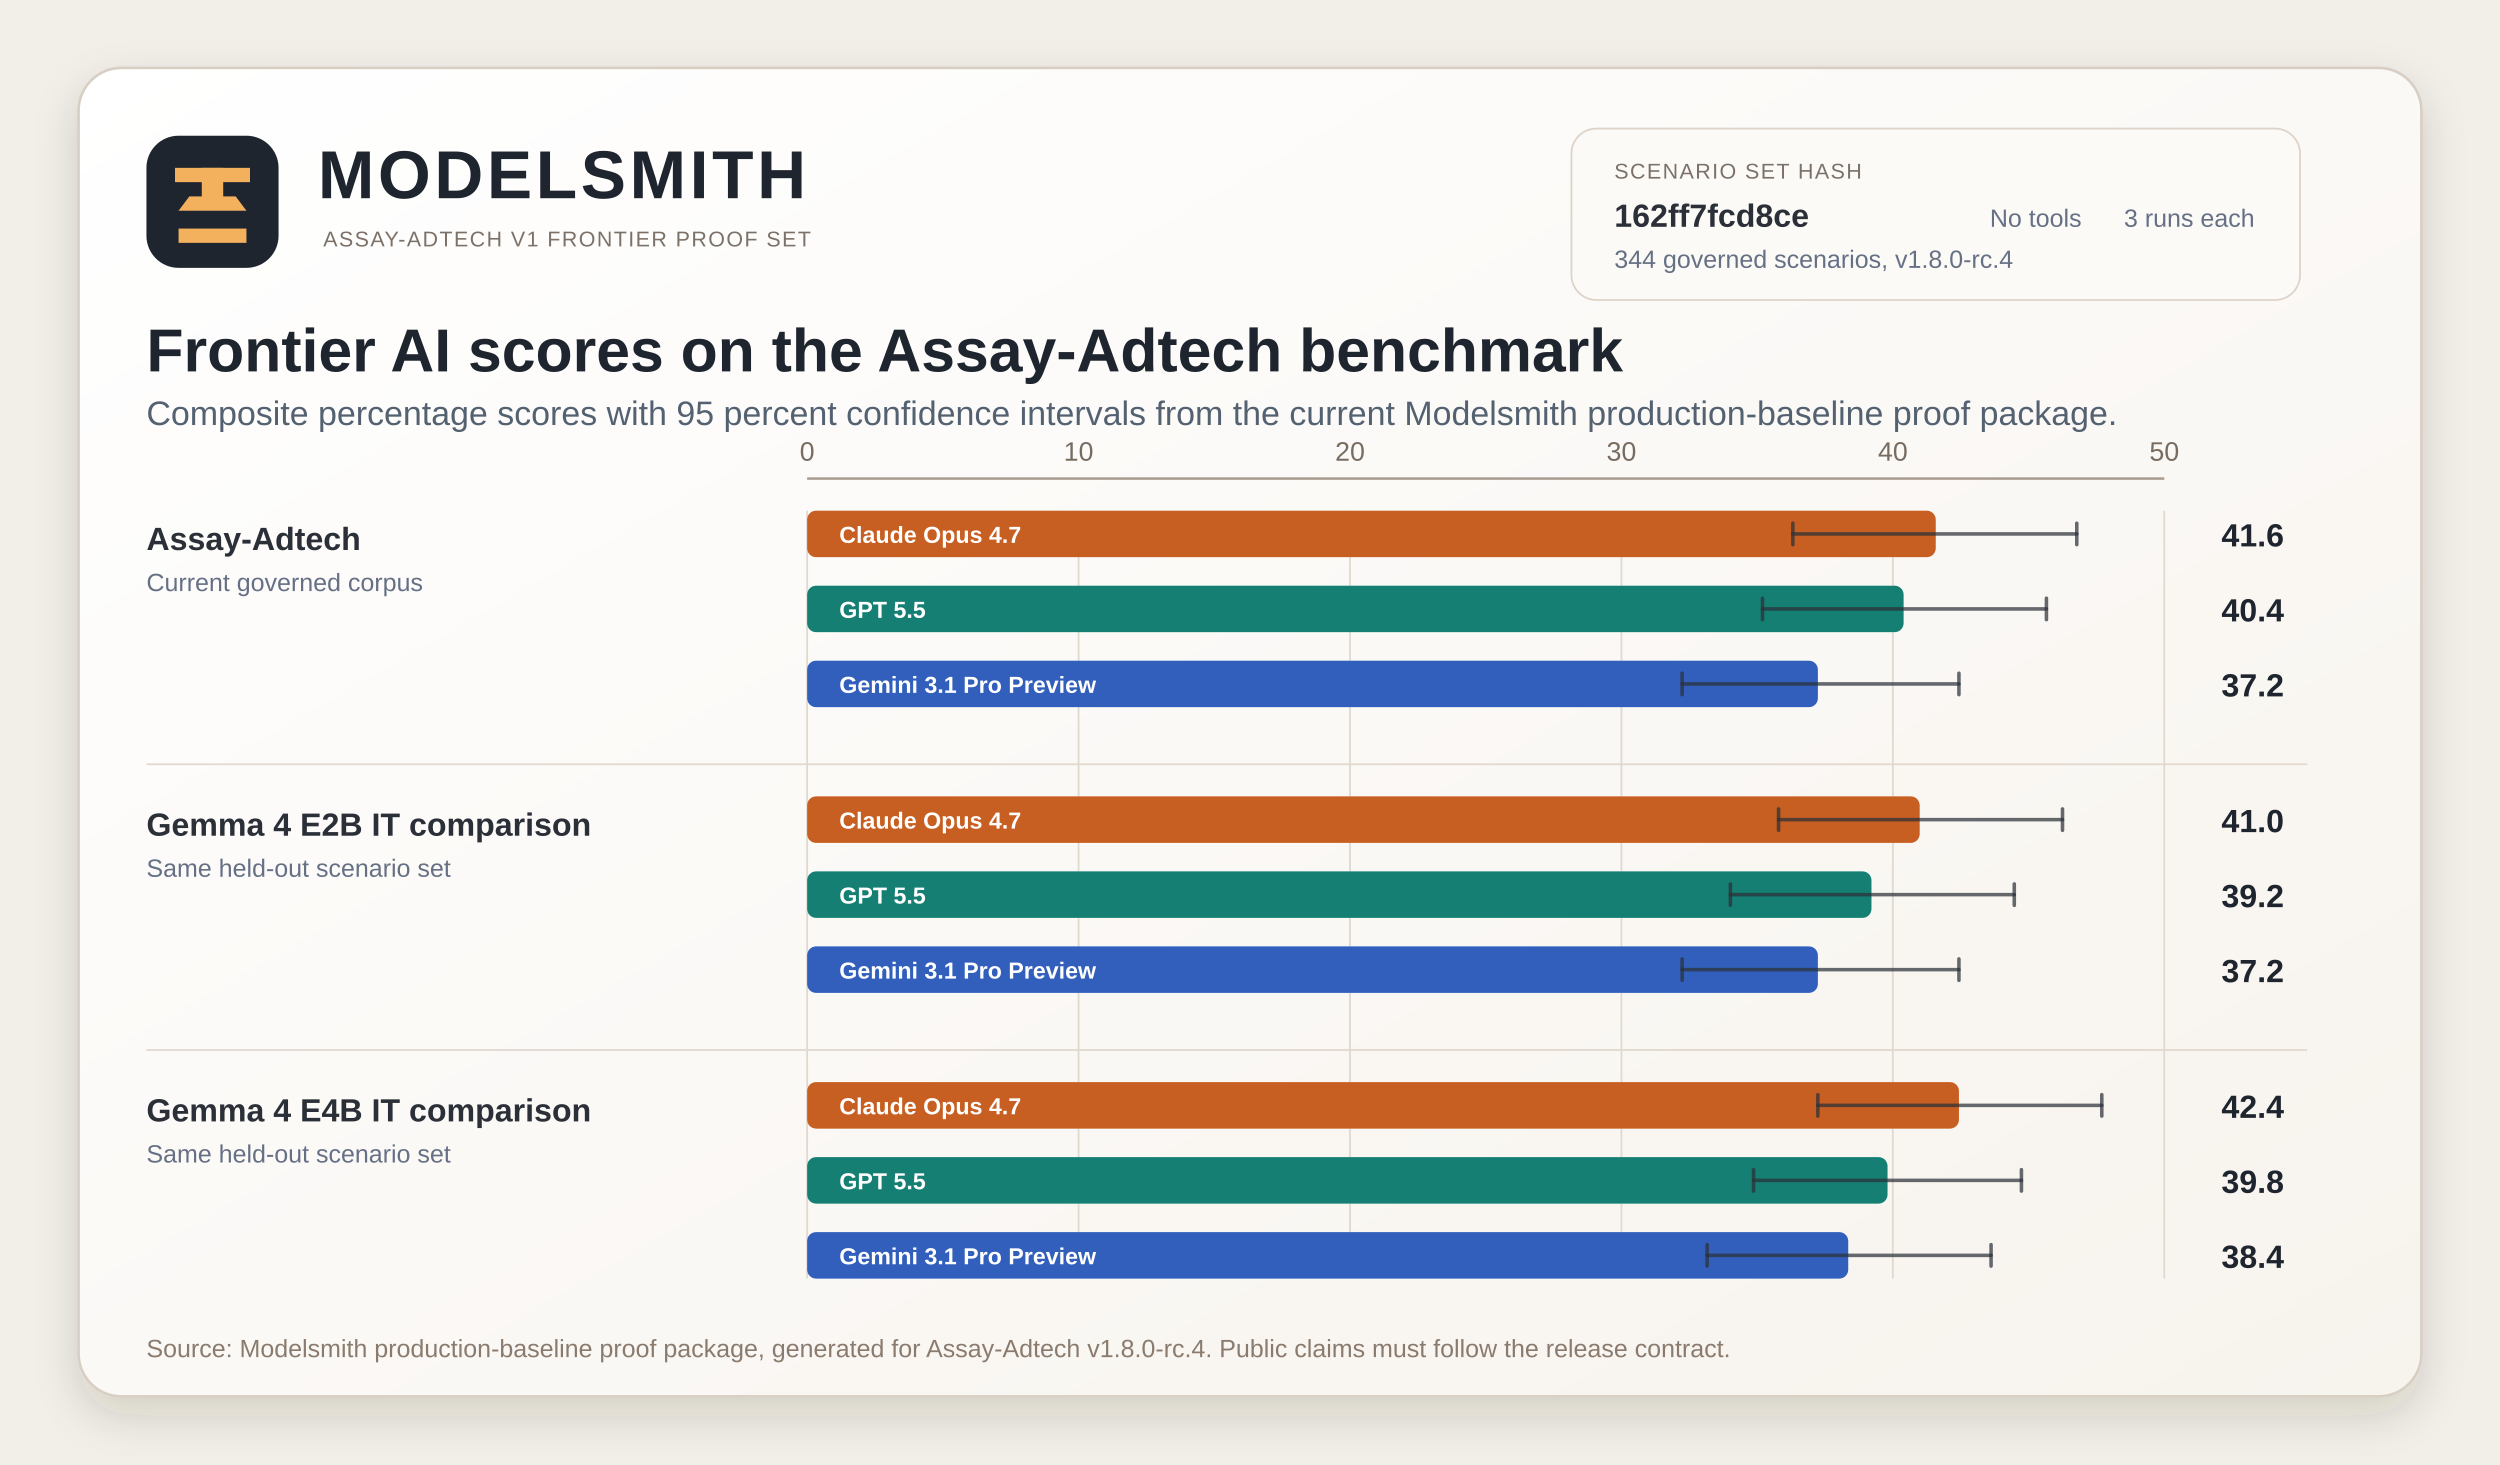
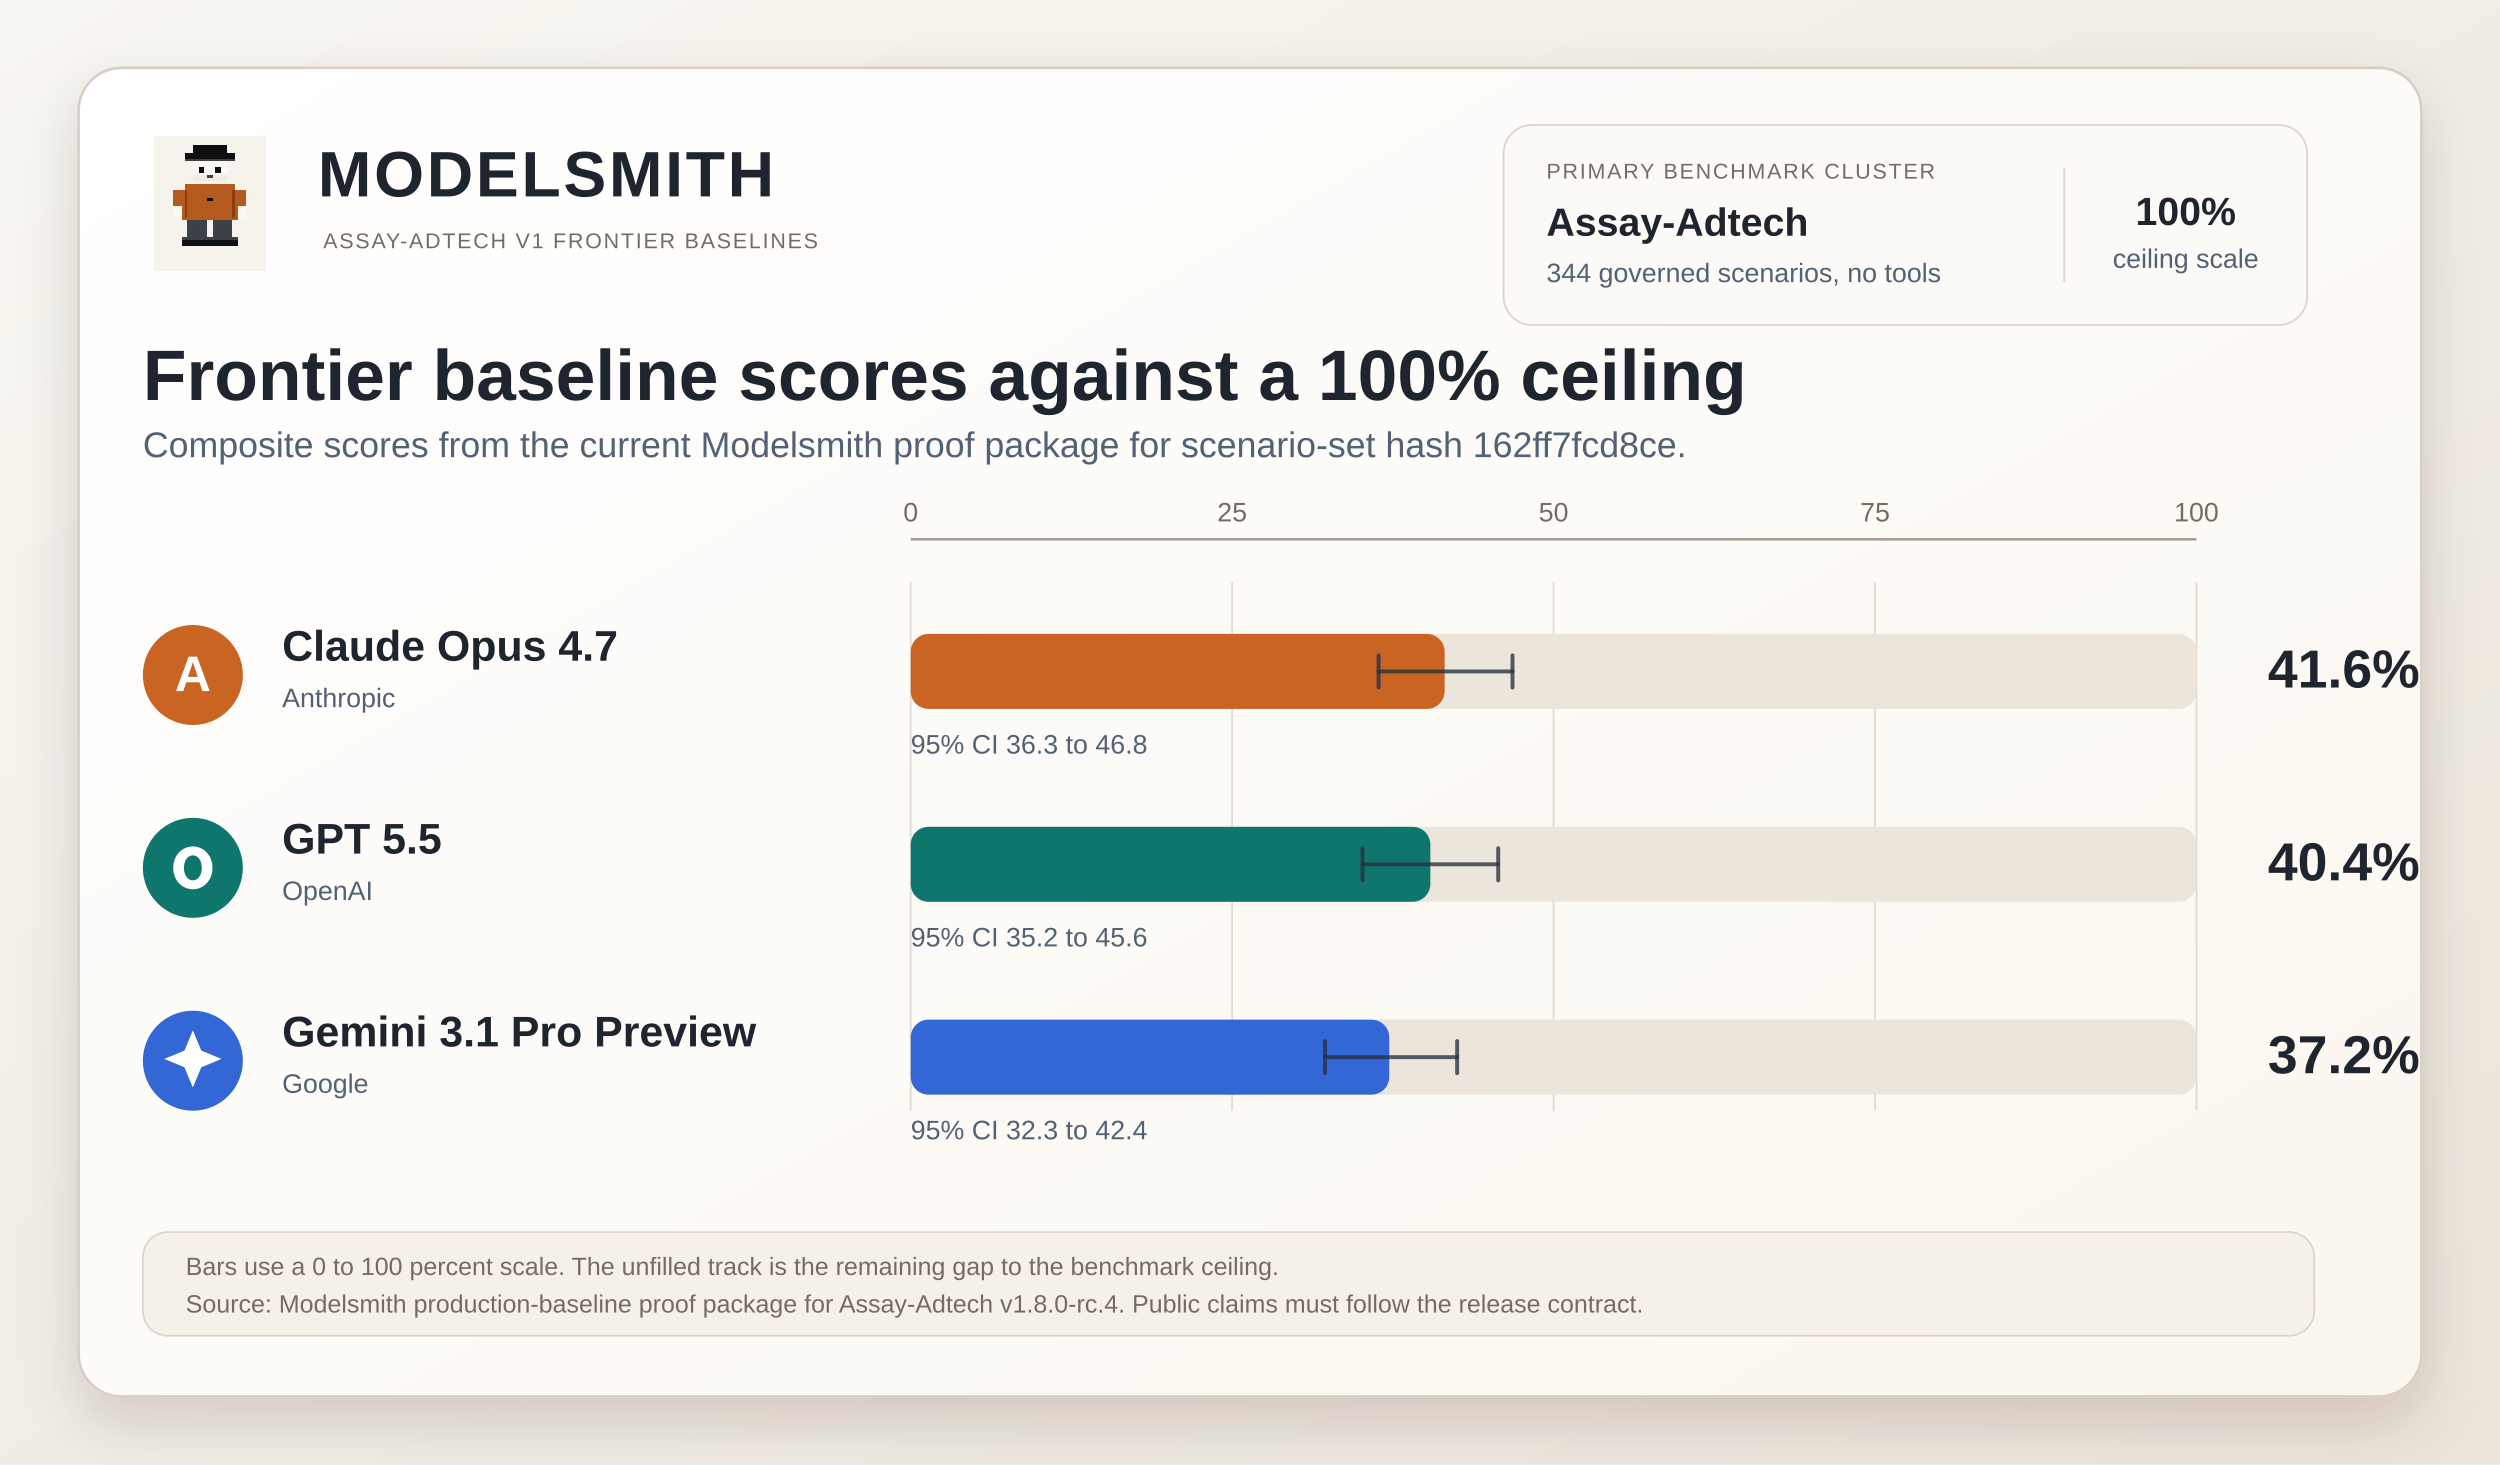
<svg xmlns="http://www.w3.org/2000/svg" width="1400" height="820" viewBox="0 0 1400 820" role="img" aria-labelledby="title desc">
  <defs>
-     <linearGradient id="panel" x1="0" y1="0" x2="1" y2="1">
+     <linearGradient id="page" x1="0" y1="0" x2="1" y2="1">
+       <stop offset="0" stop-color="#f8f6f1" />
+       <stop offset="1" stop-color="#ebe4da" />
+     </linearGradient>
+     <linearGradient id="card" x1="0" y1="0" x2="1" y2="1">
      <stop offset="0" stop-color="#ffffff" />
-       <stop offset="1" stop-color="#f7f3ed" />
+       <stop offset="1" stop-color="#fbf7ef" />
    </linearGradient>
-     <filter id="shadow" x="-5%" y="-5%" width="110%" height="110%">
-       <feDropShadow dx="0" dy="10" stdDeviation="12" flood-color="#2b2118" flood-opacity="0.16" />
+     <filter id="shadow" x="-6%" y="-8%" width="112%" height="116%">
+       <feDropShadow dx="0" dy="14" stdDeviation="16" flood-color="#2b2118" flood-opacity="0.15" />
    </filter>
    <style>
-       .bg { fill: #f2eee8; }
-       .card { fill: url(#panel); stroke: #d8cfc4; stroke-width: 1.5; filter: url(#shadow); }
+       text { font-family: Arial, sans-serif; }
+       .bg { fill: url(#page); }
+       .card { fill: url(#card); stroke: #d8cfc4; stroke-width: 1.5; filter: url(#shadow); }
      .ink { fill: #1f252e; }
-       .muted { fill: #667085; }
-       .fine { fill: #8a7b6e; }
-       .grid { stroke: #e1d8ce; stroke-width: 1; }
+       .muted { fill: #526174; }
+       .fine { fill: #756b62; }
+       .tiny { fill: #756b62; font: 12px Arial, sans-serif; letter-spacing: 1px; }
+       .brand { fill: #1f252e; font: 800 36px Arial, sans-serif; letter-spacing: 1.5px; }
+       .headline { fill: #1f252e; font: 800 40px Arial, sans-serif; }
+       .subhead { fill: #526174; font: 20px Arial, sans-serif; }
+       .label { fill: #1f252e; font: 800 22px Arial, sans-serif; }
+       .model { fill: #1f252e; font: 800 24px Arial, sans-serif; }
+       .lab { fill: #526174; font: 15px Arial, sans-serif; }
+       .score { fill: #1f252e; font: 800 30px Arial, sans-serif; }
+       .scoreSmall { fill: #526174; font: 15px Arial, sans-serif; }
+       .tick { fill: #756b62; font: 15px Arial, sans-serif; }
+       .grid { stroke: #e3d9ce; stroke-width: 1; }
      .axis { stroke: #a89b8f; stroke-width: 1.4; }
-       .tick { fill: #786c61; font: 15px Arial, sans-serif; }
-       .label { fill: #2b3038; font: 700 18px Arial, sans-serif; }
-       .small { fill: #667085; font: 14px Arial, sans-serif; }
-       .tiny { fill: #7b7168; font: 12px Arial, sans-serif; letter-spacing: 0.8px; }
-       .brand { fill: #1f252e; font: 800 38px Arial, sans-serif; letter-spacing: 2px; }
-       .headline { fill: #1f252e; font: 800 34px Arial, sans-serif; }
-       .subhead { fill: #536171; font: 19px Arial, sans-serif; }
-       .score { fill: #1f252e; font: 800 18px Arial, sans-serif; }
-       .barLabel { fill: #ffffff; font: 700 13px Arial, sans-serif; }
-       .ci { stroke: #2b3038; stroke-width: 2; stroke-linecap: round; opacity: 0.72; }
-       .claude { fill: #c75f22; }
-       .gpt { fill: #157f73; }
-       .gemini { fill: #315fbb; }
-       .claudeSoft { fill: #f5d7c4; }
-       .gptSoft { fill: #cde9e4; }
-       .geminiSoft { fill: #d7e1fb; }
-       text { font-family: Arial, sans-serif; }
+       .track { fill: #ebe5dc; }
+       .ci { stroke: #27313f; stroke-width: 2.2; stroke-linecap: round; opacity: 0.78; }
+       .anthropic { fill: #c96423; }
+       .openai { fill: #0f766e; }
+       .google { fill: #3467d6; }
    </style>
  </defs>
  <rect class="bg" width="1400" height="820" />
  <rect class="card" x="44" y="38" width="1312" height="744" rx="24" />
-   <g transform="translate(82 76)">
-     <rect x="0" y="0" width="74" height="74" rx="18" fill="#1f252e" />
-     <path d="M18 52h38v8H18z" fill="#f3b15e" />
-     <path d="M24 34h26l6 8H18z" fill="#f3b15e" />
-     <path d="M31 18h12v20H31z" fill="#f3b15e" />
-     <path d="M16 18h42v8H16z" fill="#f3b15e" />
-     <circle cx="25" cy="46" r="3.5" fill="#1f252e" />
-     <circle cx="49" cy="46" r="3.5" fill="#1f252e" />
-     <text class="brand" x="96" y="35">MODELSMITH</text>
-     <text class="tiny" x="99" y="62">ASSAY-ADTECH V1 FRONTIER PROOF SET</text>
+   <g transform="translate(80 76)">
+     <svg x="6" y="0" width="63" height="76" viewBox="0 0 40 48" shape-rendering="crispEdges" fill="none">
+       <rect width="40" height="48" fill="#F6F3EC" />
+       <rect x="14" y="3" width="12" height="3" fill="#0E0F11" />
+       <rect x="11" y="6" width="18" height="2" fill="#0E0F11" />
+       <rect x="11" y="8" width="18" height="1" fill="#3E4148" />
+       <rect x="14" y="9" width="12" height="7" fill="#FBF8F2" />
+       <rect x="14" y="14" width="12" height="2" fill="#EFEBE1" />
+       <rect x="16" y="11" width="2" height="2" fill="#0E0F11" />
+       <rect x="22" y="11" width="2" height="2" fill="#0E0F11" />
+       <rect x="19" y="14" width="2" height="1" fill="#3E4148" />
+       <rect x="18" y="16" width="4" height="1" fill="#FBF8F2" />
+       <rect x="11" y="17" width="18" height="2" fill="#B45A1E" />
+       <rect x="10" y="19" width="20" height="11" fill="#B45A1E" />
+       <rect x="11" y="19" width="1" height="10" fill="#8A3F11" />
+       <rect x="28" y="19" width="1" height="10" fill="#8A3F11" />
+       <rect x="19" y="22" width="2" height="1" fill="#0E0F11" />
+       <rect x="12" y="30" width="7" height="6" fill="#3E4148" />
+       <rect x="21" y="30" width="7" height="6" fill="#3E4148" />
+       <rect x="10" y="36" width="10" height="3" fill="#0E0F11" />
+       <rect x="20" y="36" width="10" height="3" fill="#0E0F11" />
+       <rect x="10" y="36" width="10" height="1" fill="#3E4148" />
+       <rect x="20" y="36" width="10" height="1" fill="#3E4148" />
+       <rect x="7" y="19" width="3" height="6" fill="#B45A1E" />
+       <rect x="7" y="25" width="3" height="4" fill="#FBF8F2" />
+       <rect x="30" y="19" width="3" height="6" fill="#B45A1E" />
+       <rect x="30" y="25" width="3" height="4" fill="#FBF8F2" />
+     </svg>
+     <text class="brand" x="98" y="34">MODELSMITH</text>
+     <text class="tiny" x="101" y="63">ASSAY-ADTECH V1 FRONTIER BASELINES</text>
  </g>
-   <g transform="translate(880 72)">
-     <rect x="0" y="0" width="408" height="96" rx="14" fill="#fbfaf7" stroke="#ddd3c9" />
-     <text class="tiny" x="24" y="28">SCENARIO SET HASH</text>
-     <text class="label" x="24" y="55">162ff7fcd8ce</text>
-     <text class="small" x="24" y="78">344 governed scenarios, v1.8.0-rc.4</text>
-     <text class="small" x="260" y="55" text-anchor="middle">No tools</text>
-     <text class="small" x="346" y="55" text-anchor="middle">3 runs each</text>
+   <g transform="translate(842 70)">
+     <rect x="0" y="0" width="450" height="112" rx="16" fill="#fbfaf7" stroke="#ddd3c9" />
+     <text class="tiny" x="24" y="30">PRIMARY BENCHMARK CLUSTER</text>
+     <text class="label" x="24" y="62">Assay-Adtech</text>
+     <text class="lab" x="24" y="88">344 governed scenarios, no tools</text>
+     <line x1="314" y1="24" x2="314" y2="88" stroke="#ddd3c9" />
+     <text class="label" x="382" y="56" text-anchor="middle">100%</text>
+     <text class="lab" x="382" y="80" text-anchor="middle">ceiling scale</text>
  </g>
-   <text class="headline" x="82" y="208">Frontier AI scores on the Assay-Adtech benchmark</text>
-   <text class="subhead" x="82" y="238">Composite percentage scores with 95 percent confidence intervals from the current Modelsmith production-baseline proof package.</text>
-   <g transform="translate(82 286)">
-     <line class="grid" x1="370" y1="0" x2="370" y2="430" />
-     <line class="grid" x1="522" y1="0" x2="522" y2="430" />
-     <line class="grid" x1="674" y1="0" x2="674" y2="430" />
-     <line class="grid" x1="826" y1="0" x2="826" y2="430" />
-     <line class="grid" x1="978" y1="0" x2="978" y2="430" />
-     <line class="grid" x1="1130" y1="0" x2="1130" y2="430" />
-     <line class="axis" x1="370" y1="-18" x2="1130" y2="-18" />
-     <text class="tick" x="370" y="-28" text-anchor="middle">0</text>
-     <text class="tick" x="522" y="-28" text-anchor="middle">10</text>
-     <text class="tick" x="674" y="-28" text-anchor="middle">20</text>
-     <text class="tick" x="826" y="-28" text-anchor="middle">30</text>
-     <text class="tick" x="978" y="-28" text-anchor="middle">40</text>
-     <text class="tick" x="1130" y="-28" text-anchor="middle">50</text>
-     <text class="label" x="0" y="22">Assay-Adtech</text>
-     <text class="small" x="0" y="45">Current governed corpus</text>
-     <rect class="claudeSoft" x="370" y="0" width="632" height="26" rx="5" />
-     <rect class="claude" x="370" y="0" width="632" height="26" rx="5" />
-     <line class="ci" x1="922" y1="13" x2="1081" y2="13" />
-     <line class="ci" x1="922" y1="7" x2="922" y2="19" />
-     <line class="ci" x1="1081" y1="7" x2="1081" y2="19" />
-     <text class="barLabel" x="388" y="18">Claude Opus 4.7</text>
-     <text class="score" x="1162" y="20">41.6</text>
-     <rect class="gptSoft" x="370" y="42" width="614" height="26" rx="5" />
-     <rect class="gpt" x="370" y="42" width="614" height="26" rx="5" />
-     <line class="ci" x1="905" y1="55" x2="1064" y2="55" />
-     <line class="ci" x1="905" y1="49" x2="905" y2="61" />
-     <line class="ci" x1="1064" y1="49" x2="1064" y2="61" />
-     <text class="barLabel" x="388" y="60">GPT 5.5</text>
-     <text class="score" x="1162" y="62">40.4</text>
-     <rect class="geminiSoft" x="370" y="84" width="566" height="26" rx="5" />
-     <rect class="gemini" x="370" y="84" width="566" height="26" rx="5" />
-     <line class="ci" x1="860" y1="97" x2="1015" y2="97" />
-     <line class="ci" x1="860" y1="91" x2="860" y2="103" />
-     <line class="ci" x1="1015" y1="91" x2="1015" y2="103" />
-     <text class="barLabel" x="388" y="102">Gemini 3.1 Pro Preview</text>
-     <text class="score" x="1162" y="104">37.2</text>
-     <line class="grid" x1="0" y1="142" x2="1210" y2="142" />
-     <text class="label" x="0" y="182">Gemma 4 E2B IT comparison</text>
-     <text class="small" x="0" y="205">Same held-out scenario set</text>
-     <rect class="claudeSoft" x="370" y="160" width="623" height="26" rx="5" />
-     <rect class="claude" x="370" y="160" width="623" height="26" rx="5" />
-     <line class="ci" x1="914" y1="173" x2="1073" y2="173" />
-     <line class="ci" x1="914" y1="167" x2="914" y2="179" />
-     <line class="ci" x1="1073" y1="167" x2="1073" y2="179" />
-     <text class="barLabel" x="388" y="178">Claude Opus 4.7</text>
-     <text class="score" x="1162" y="180">41.0</text>
-     <rect class="gptSoft" x="370" y="202" width="596" height="26" rx="5" />
-     <rect class="gpt" x="370" y="202" width="596" height="26" rx="5" />
-     <line class="ci" x1="887" y1="215" x2="1046" y2="215" />
-     <line class="ci" x1="887" y1="209" x2="887" y2="221" />
-     <line class="ci" x1="1046" y1="209" x2="1046" y2="221" />
-     <text class="barLabel" x="388" y="220">GPT 5.5</text>
-     <text class="score" x="1162" y="222">39.2</text>
-     <rect class="geminiSoft" x="370" y="244" width="566" height="26" rx="5" />
-     <rect class="gemini" x="370" y="244" width="566" height="26" rx="5" />
-     <line class="ci" x1="860" y1="257" x2="1015" y2="257" />
-     <line class="ci" x1="860" y1="251" x2="860" y2="263" />
-     <line class="ci" x1="1015" y1="251" x2="1015" y2="263" />
-     <text class="barLabel" x="388" y="262">Gemini 3.1 Pro Preview</text>
-     <text class="score" x="1162" y="264">37.2</text>
-     <line class="grid" x1="0" y1="302" x2="1210" y2="302" />
-     <text class="label" x="0" y="342">Gemma 4 E4B IT comparison</text>
-     <text class="small" x="0" y="365">Same held-out scenario set</text>
-     <rect class="claudeSoft" x="370" y="320" width="645" height="26" rx="5" />
-     <rect class="claude" x="370" y="320" width="645" height="26" rx="5" />
-     <line class="ci" x1="936" y1="333" x2="1095" y2="333" />
-     <line class="ci" x1="936" y1="327" x2="936" y2="339" />
-     <line class="ci" x1="1095" y1="327" x2="1095" y2="339" />
-     <text class="barLabel" x="388" y="338">Claude Opus 4.7</text>
-     <text class="score" x="1162" y="340">42.4</text>
-     <rect class="gptSoft" x="370" y="362" width="605" height="26" rx="5" />
-     <rect class="gpt" x="370" y="362" width="605" height="26" rx="5" />
-     <line class="ci" x1="900" y1="375" x2="1050" y2="375" />
-     <line class="ci" x1="900" y1="369" x2="900" y2="381" />
-     <line class="ci" x1="1050" y1="369" x2="1050" y2="381" />
-     <text class="barLabel" x="388" y="380">GPT 5.5</text>
-     <text class="score" x="1162" y="382">39.8</text>
-     <rect class="geminiSoft" x="370" y="404" width="583" height="26" rx="5" />
-     <rect class="gemini" x="370" y="404" width="583" height="26" rx="5" />
-     <line class="ci" x1="874" y1="417" x2="1033" y2="417" />
-     <line class="ci" x1="874" y1="411" x2="874" y2="423" />
-     <line class="ci" x1="1033" y1="411" x2="1033" y2="423" />
-     <text class="barLabel" x="388" y="422">Gemini 3.1 Pro Preview</text>
-     <text class="score" x="1162" y="424">38.4</text>
+   <text class="headline" x="80" y="224">Frontier baseline scores against a 100% ceiling</text>
+   <text class="subhead" x="80" y="256">Composite scores from the current Modelsmith proof package for scenario-set hash 162ff7fcd8ce.</text>
+   <g transform="translate(80 326)">
+     <line class="grid" x1="430" y1="0" x2="430" y2="296" />
+     <line class="grid" x1="610" y1="0" x2="610" y2="296" />
+     <line class="grid" x1="790" y1="0" x2="790" y2="296" />
+     <line class="grid" x1="970" y1="0" x2="970" y2="296" />
+     <line class="grid" x1="1150" y1="0" x2="1150" y2="296" />
+     <line class="axis" x1="430" y1="-24" x2="1150" y2="-24" />
+     <text class="tick" x="430" y="-34" text-anchor="middle">0</text>
+     <text class="tick" x="610" y="-34" text-anchor="middle">25</text>
+     <text class="tick" x="790" y="-34" text-anchor="middle">50</text>
+     <text class="tick" x="970" y="-34" text-anchor="middle">75</text>
+     <text class="tick" x="1150" y="-34" text-anchor="middle">100</text>
+     <g transform="translate(0 24)">
+       <circle cx="28" cy="28" r="28" fill="#c96423" />
+       <text x="28" y="37" text-anchor="middle" fill="#ffffff" font-size="28" font-weight="800">A</text>
+       <text class="model" x="78" y="20">Claude Opus 4.7</text>
+       <text class="lab" x="78" y="46">Anthropic</text>
+       <rect class="track" x="430" y="5" width="720" height="42" rx="10" />
+       <rect class="anthropic" x="430" y="5" width="299" height="42" rx="10" />
+       <line class="ci" x1="692" y1="26" x2="767" y2="26" />
+       <line class="ci" x1="692" y1="17" x2="692" y2="35" />
+       <line class="ci" x1="767" y1="17" x2="767" y2="35" />
+       <text class="score" x="1190" y="35">41.6%</text>
+       <text class="scoreSmall" x="430" y="72">95% CI 36.3 to 46.8</text>
+     </g>
+     <g transform="translate(0 132)">
+       <circle cx="28" cy="28" r="28" fill="#0f766e" />
+       <path d="M17 28c0-7 5-12 11-12s11 5 11 12-5 12-11 12-11-5-11-12zm6 0c0 4 2 7 5 7s5-3 5-7-2-7-5-7-5 3-5 7z" fill="#ffffff" />
+       <text class="model" x="78" y="20">GPT 5.5</text>
+       <text class="lab" x="78" y="46">OpenAI</text>
+       <rect class="track" x="430" y="5" width="720" height="42" rx="10" />
+       <rect class="openai" x="430" y="5" width="291" height="42" rx="10" />
+       <line class="ci" x1="683" y1="26" x2="759" y2="26" />
+       <line class="ci" x1="683" y1="17" x2="683" y2="35" />
+       <line class="ci" x1="759" y1="17" x2="759" y2="35" />
+       <text class="score" x="1190" y="35">40.4%</text>
+       <text class="scoreSmall" x="430" y="72">95% CI 35.2 to 45.6</text>
+     </g>
+     <g transform="translate(0 240)">
+       <circle cx="28" cy="28" r="28" fill="#3467d6" />
+       <path d="M28 11l4.7 11.3L44 27l-11.3 4.7L28 43l-4.7-11.3L12 27l11.3-4.7z" fill="#ffffff" />
+       <text class="model" x="78" y="20">Gemini 3.1 Pro Preview</text>
+       <text class="lab" x="78" y="46">Google</text>
+       <rect class="track" x="430" y="5" width="720" height="42" rx="10" />
+       <rect class="google" x="430" y="5" width="268" height="42" rx="10" />
+       <line class="ci" x1="662" y1="26" x2="736" y2="26" />
+       <line class="ci" x1="662" y1="17" x2="662" y2="35" />
+       <line class="ci" x1="736" y1="17" x2="736" y2="35" />
+       <text class="score" x="1190" y="35">37.2%</text>
+       <text class="scoreSmall" x="430" y="72">95% CI 32.3 to 42.4</text>
+     </g>
  </g>
-   <g transform="translate(82 730)">
-     <text class="fine" x="0" y="30" font-size="14">Source: Modelsmith production-baseline proof package, generated for Assay-Adtech v1.8.0-rc.4. Public claims must follow the release contract.</text>
+   <g transform="translate(80 690)">
+     <rect x="0" y="0" width="1216" height="58" rx="14" fill="#f6f1e8" stroke="#ded4c7" />
+     <text class="fine" x="24" y="24" font-size="14">Bars use a 0 to 100 percent scale. The unfilled track is the remaining gap to the benchmark ceiling.</text>
+     <text class="fine" x="24" y="45" font-size="14">Source: Modelsmith production-baseline proof package for Assay-Adtech v1.8.0-rc.4. Public claims must follow the release contract.</text>
  </g>
</svg>
